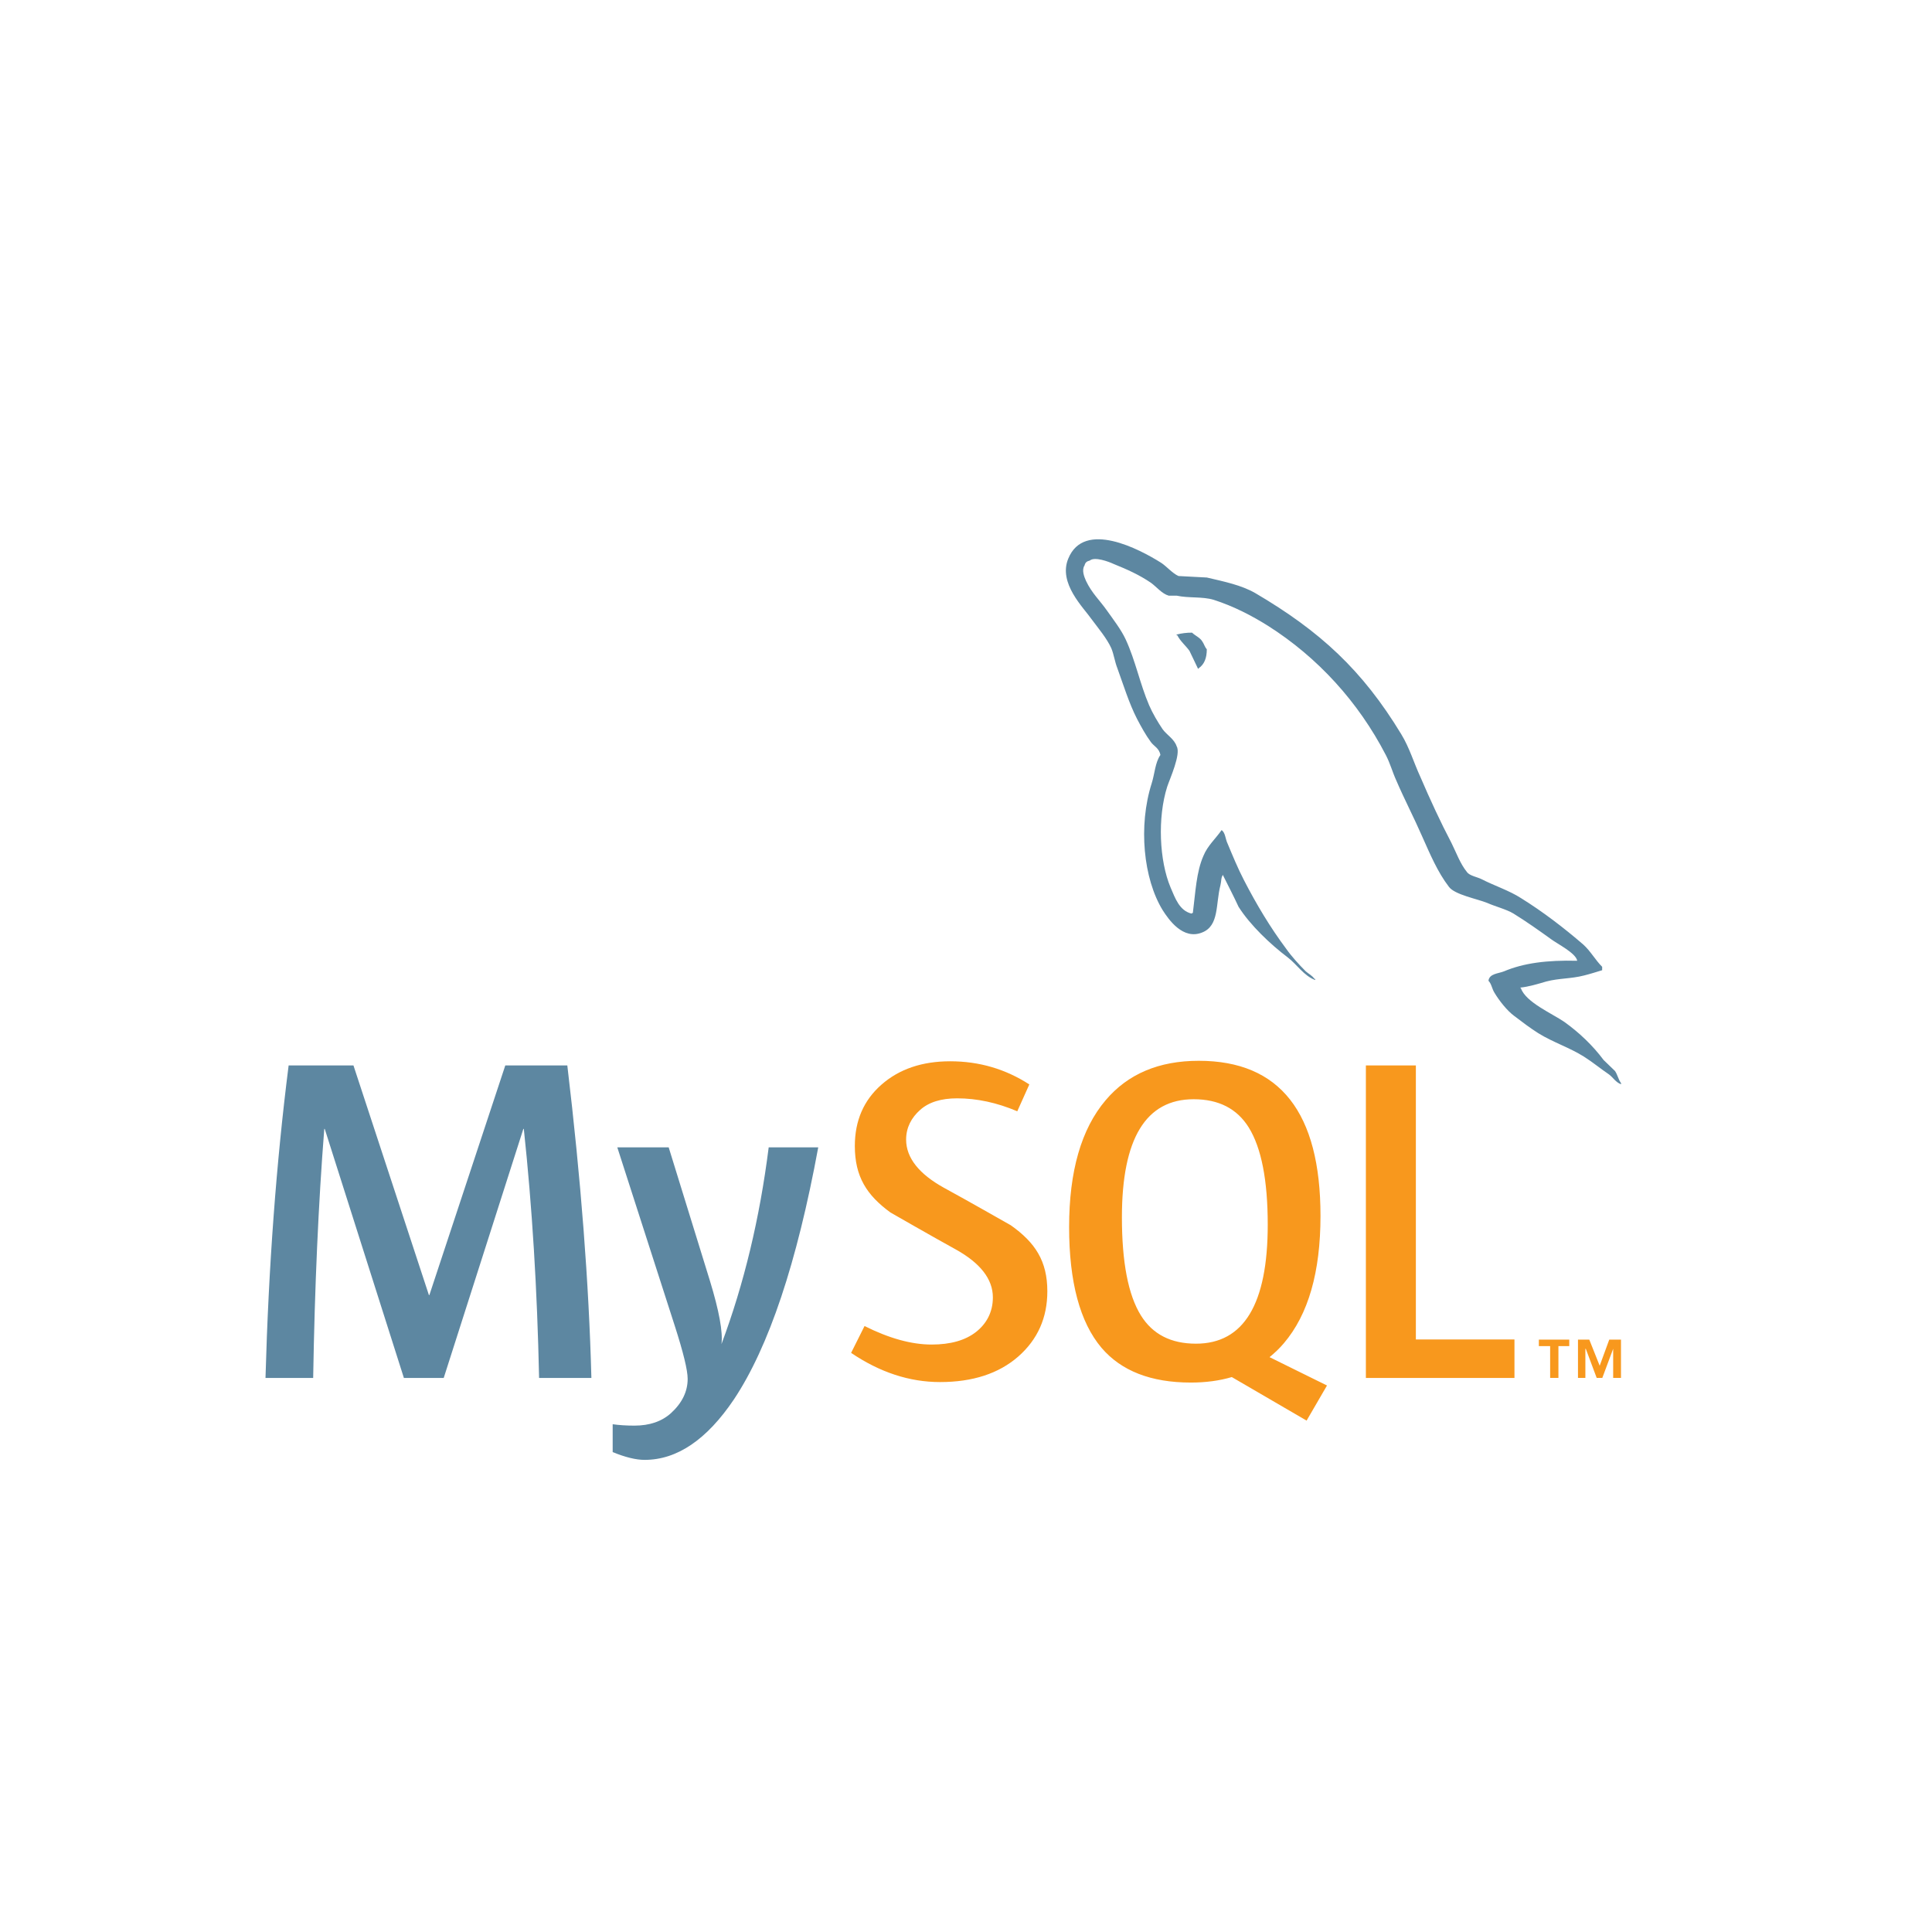
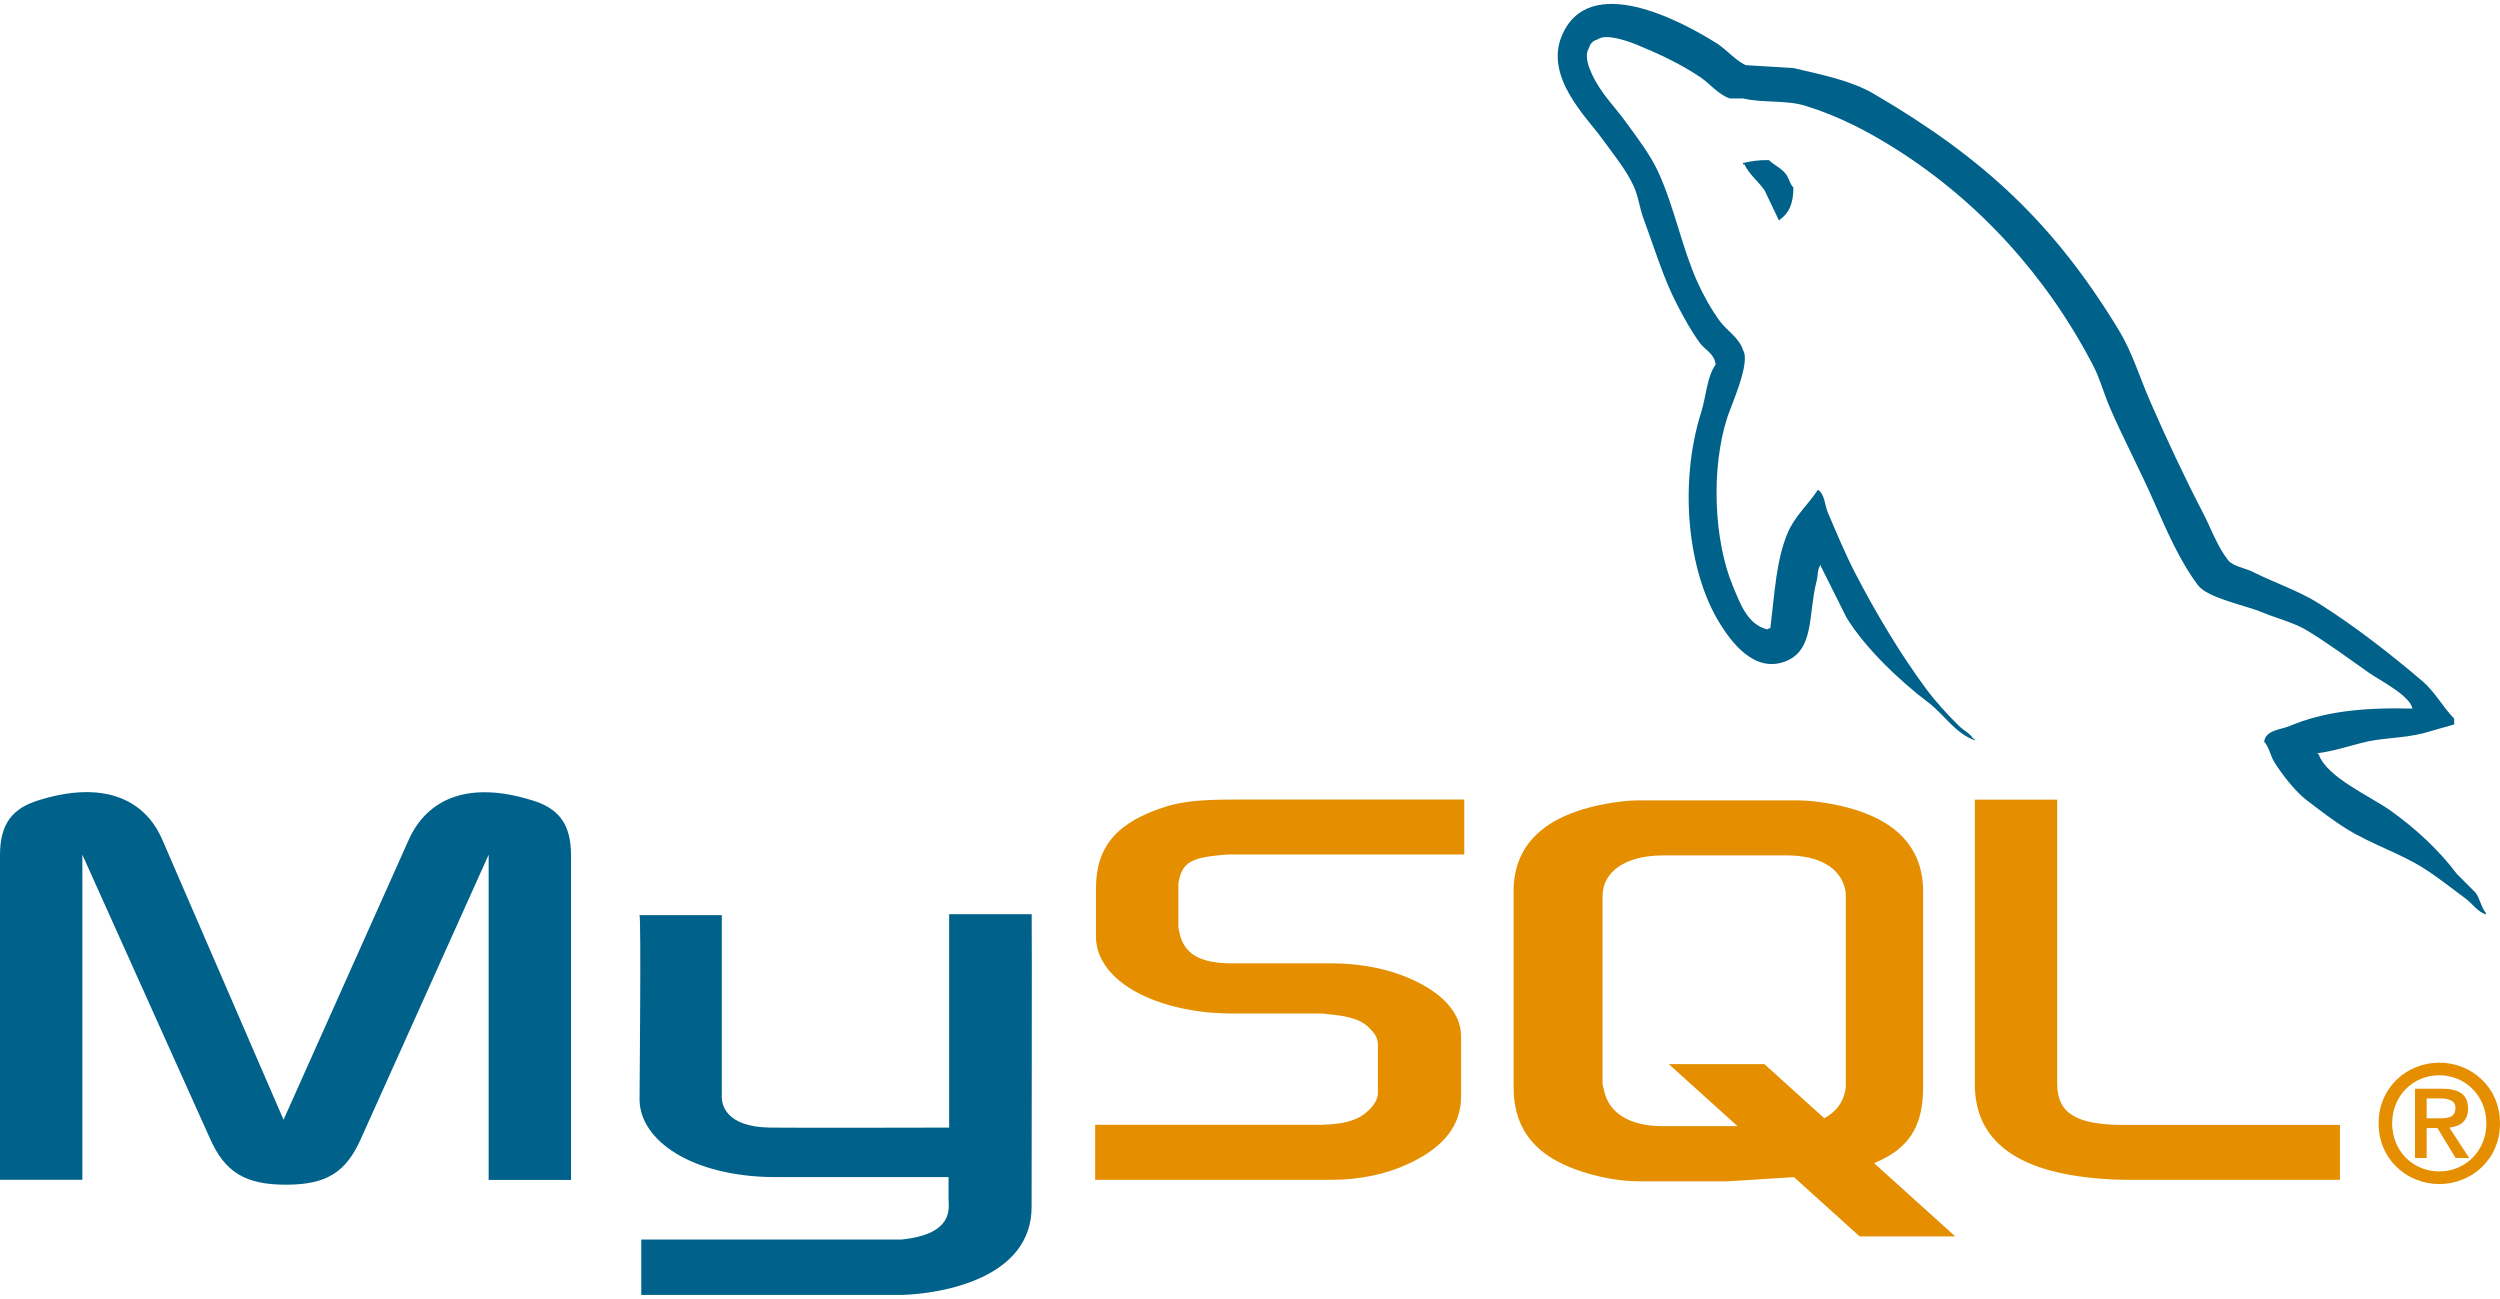
- <svg xmlns="http://www.w3.org/2000/svg" width="100px" height="100px" viewBox="-18.458 6.58 191.151 132.49">
-   <path d="M-18.458 6.58h191.151v132.49H-18.458V6.58z" fill="none" />
-   <path d="M40.054 113.583h-5.175c-.183-8.735-.687-16.947-1.511-24.642h-.046l-7.879 24.642h-3.94l-7.832-24.642h-.045c-.581 7.388-.947 15.602-1.099 24.642H7.81c.304-10.993 1.068-21.299 2.289-30.919h6.414l7.465 22.719h.046l7.511-22.719h6.137c1.344 11.268 2.138 21.575 2.382 30.919M62.497 90.771c-2.107 11.434-4.887 19.742-8.337 24.928-2.688 3.992-5.633 5.99-8.84 5.99-.855 0-1.91-.258-3.16-.77v-2.757c.611.088 1.328.138 2.152.138 1.498 0 2.702-.412 3.62-1.238 1.098-1.006 1.647-2.137 1.647-3.388 0-.858-.428-2.612-1.282-5.268L42.618 90.77h5.084l4.076 13.19c.916 2.995 1.298 5.086 1.145 6.277 2.229-5.953 3.786-12.444 4.673-19.468h4.901v.002z" fill="#5d87a1" />
-   <path d="M131.382 113.583h-14.7V82.664h4.945v27.113h9.755v3.806zM112.834 114.33l-5.684-2.805c.504-.414.986-.862 1.42-1.381 2.416-2.838 3.621-7.035 3.621-12.594 0-10.229-4.014-15.346-12.045-15.346-3.938 0-7.01 1.298-9.207 3.895-2.414 2.84-3.619 7.022-3.619 12.551 0 5.435 1.068 9.422 3.205 11.951 1.955 2.291 4.902 3.438 8.843 3.438 1.47 0 2.819-.18 4.048-.543l7.4 4.308 2.018-3.474zm-18.413-6.934c-1.252-2.014-1.878-5.248-1.878-9.707 0-7.785 2.365-11.682 7.1-11.682 2.475 0 4.289.932 5.449 2.792 1.25 2.017 1.879 5.222 1.879 9.619 0 7.849-2.367 11.774-7.099 11.774-2.476.001-4.29-.928-5.451-2.796M85.165 105.013c0 2.622-.962 4.773-2.884 6.458-1.924 1.678-4.504 2.519-7.737 2.519-3.024 0-5.956-.966-8.794-2.888l1.329-2.655c2.442 1.223 4.653 1.831 6.638 1.831 1.863 0 3.319-.413 4.375-1.232 1.055-.822 1.684-1.975 1.684-3.433 0-1.837-1.281-3.407-3.631-4.722-2.167-1.19-6.501-3.678-6.501-3.678-2.349-1.712-3.525-3.55-3.525-6.578 0-2.506.877-4.529 2.632-6.068 1.757-1.545 4.024-2.315 6.803-2.315 2.87 0 5.479.769 7.829 2.291l-1.192 2.656c-2.01-.854-3.994-1.281-5.951-1.281-1.585 0-2.809.381-3.66 1.146-.858.762-1.387 1.737-1.387 2.933 0 1.828 1.308 3.418 3.722 4.759 2.196 1.192 6.638 3.723 6.638 3.723 2.409 1.709 3.612 3.53 3.612 6.534" fill="#f8981d" />
-   <path d="M137.59 72.308c-2.99-.076-5.305.225-7.248 1.047-.561.224-1.453.224-1.531.933.303.3.338.784.601 1.198.448.747 1.229 1.752 1.942 2.276.783.6 1.569 1.194 2.393 1.717 1.453.899 3.1 1.422 4.516 2.318.825.521 1.645 1.195 2.471 1.756.406.299.666.784 1.193.971v-.114c-.264-.336-.339-.822-.598-1.196l-1.122-1.082c-1.084-1.456-2.431-2.727-3.884-3.771-1.196-.824-3.812-1.944-4.297-3.322l-.076-.076c.822-.077 1.797-.375 2.578-.604 1.271-.335 2.43-.259 3.734-.594.6-.15 1.195-.338 1.797-.523v-.337c-.676-.673-1.158-1.567-1.869-2.203-1.902-1.643-3.998-3.25-6.164-4.595-1.16-.749-2.652-1.231-3.887-1.868-.445-.225-1.195-.336-1.457-.71-.67-.822-1.047-1.904-1.533-2.877-1.08-2.053-2.129-4.331-3.061-6.502-.674-1.456-1.084-2.91-1.906-4.257-3.85-6.35-8.031-10.196-14.457-13.971-1.381-.786-3.024-1.121-4.779-1.533l-2.803-.148c-.598-.262-1.197-.973-1.719-1.309-2.132-1.344-7.621-4.257-9.189-.411-1.01 2.431 1.494 4.821 2.354 6.054.635.856 1.458 1.83 1.902 2.802.263.635.337 1.309.6 1.98.598 1.644 1.157 3.473 1.943 5.007.41.782.857 1.604 1.381 2.312.3.414.822.597.936 1.272-.521.744-.562 1.867-.861 2.801-1.344 4.221-.819 9.45 1.086 12.552.596.934 2.018 2.99 3.92 2.202 1.684-.672 1.311-2.801 1.795-4.668.111-.451.038-.747.262-1.043v.073c.521 1.045 1.047 2.052 1.53 3.1 1.159 1.829 3.177 3.735 4.858 5.002.895.676 1.604 1.832 2.725 2.245V74.1h-.074c-.227-.335-.559-.485-.857-.745-.674-.673-1.42-1.495-1.943-2.241-1.566-2.093-2.952-4.41-4.182-6.801-.602-1.16-1.121-2.428-1.606-3.586-.226-.447-.226-1.121-.601-1.346-.562.821-1.381 1.532-1.791 2.538-.711 1.609-.785 3.588-1.049 5.646l-.147.072c-1.19-.299-1.604-1.53-2.056-2.575-1.119-2.654-1.307-6.914-.336-9.976.26-.783 1.385-3.249.936-3.995-.225-.715-.973-1.122-1.383-1.685-.482-.708-1.01-1.604-1.346-2.39-.896-2.091-1.347-4.408-2.312-6.498-.451-.974-1.234-1.982-1.868-2.879-.712-1.008-1.495-1.718-2.058-2.913-.186-.411-.447-1.083-.148-1.53.073-.3.225-.412.523-.487.484-.409 1.867.111 2.352.336 1.385.56 2.543 1.083 3.699 1.867.523.375 1.084 1.085 1.755 1.272h.786c1.193.26 2.538.072 3.661.41 1.979.636 3.772 1.569 5.38 2.576 4.893 3.103 8.928 7.512 11.652 12.778.447.858.637 1.644 1.045 2.539.787 1.832 1.76 3.7 2.541 5.493.785 1.755 1.533 3.547 2.654 5.005.559.784 2.805 1.195 3.812 1.606.745.335 1.905.633 2.577 1.044 1.271.783 2.537 1.682 3.732 2.543.595.448 2.465 1.382 2.576 2.13M99.484 39.844a5.82 5.82 0 0 0-1.529.188v.075h.072c.301.597.824 1.011 1.197 1.532.301.599.562 1.193.857 1.791l.072-.074c.527-.373.789-.971.789-1.868-.227-.264-.262-.522-.451-.784-.22-.374-.705-.56-1.007-.86" fill="#5d87a1" />
-   <path d="M141.148 113.578h.774v-3.788h-1.161l-.947 2.585-1.029-2.585h-1.118v3.788h.731v-2.882h.041l1.078 2.882h.557l1.074-2.882v2.882zm-6.235 0h.819v-3.146h1.072v-.643h-3.008v.643h1.115l.002 3.146z" fill="#f8981d" />
+ <svg xmlns="http://www.w3.org/2000/svg" width="256" height="133" viewBox="0 0 204.8 105.765">
+   <path d="M0 96.334h6.747V69.7l10.445 23.227c1.232 2.8 2.92 3.806 6.228 3.806s4.93-.995 6.164-3.806L40.03 69.7v26.644h6.748v-26.6c0-2.595-1.04-3.85-3.18-4.498-5.125-1.6-8.564-.216-10.12 3.244l-10.25 22.923L13.3 68.48c-1.492-3.46-4.995-4.844-10.12-3.244C1.038 65.885 0 67.14 0 69.734v26.6zm52.386-21.686h6.745v14.68c-.063.798.256 2.67 3.952 2.727 1.886.03 14.554 0 14.672 0v-17.48h6.76c.03 0-.007 23.834-.006 23.936.037 5.878-7.294 7.155-10.672 7.254H52.533v-4.54l21.342-.001c4.342-.46 3.83-2.617 3.83-3.344v-1.77h-14.34c-6.672-.06-10.92-2.973-10.973-6.323-.005-.3.144-14.995-.004-15.14z" fill="#00618a" />
+   <path d="M89.716 96.334h19.398c2.27 0 4.477-.475 6.23-1.298 2.92-1.34 4.347-3.157 4.347-5.536v-4.93c0-1.947-1.622-3.763-4.8-4.974-1.687-.65-3.763-.995-5.774-.995h-8.175c-2.724 0-4.022-.822-4.346-2.638-.065-.216-.065-.4-.065-.606v-3.07c0-.173 0-.347.065-.563.324-1.384 1.038-1.774 3.438-2 .195 0 .454-.044.65-.044h19.268v-4.497h-18.944c-2.725 0-4.152.173-5.45.562C91.532 67 89.78 69 89.78 72.46v3.936c0 3.028 3.44 5.623 9.212 6.228.65.043 1.298.086 1.946.086h7.007c.26 0 .52 0 .714.044 2.14.173 3.05.562 3.698 1.34.4.4.52.78.52 1.2v3.936c0 .476-.324 1.082-.973 1.6-.584.52-1.557.865-2.855.952-.26 0-.454.043-.713.043h-18.62v4.498zm72.064-7.828c0 4.628 3.438 7.223 10.38 7.742a29.45 29.45 0 0 0 1.946.086h17.582v-4.498h-17.712c-3.957 0-5.45-.995-5.45-3.374v-23.27h-6.747v23.312zm-37.785.234V72.705c0-4.074 2.86-6.545 8.516-7.325a12.94 12.94 0 0 1 1.821-.13h12.807a13.87 13.87 0 0 1 1.886.13c5.656.78 8.516 3.25 8.516 7.325V88.74c0 3.305-1.215 5.074-4.015 6.227l6.646 6h-7.834l-5.377-4.854-5.413.343h-7.216c-1.235 0-2.535-.174-3.966-.564-4.3-1.17-6.37-3.424-6.37-7.152zm7.283-.4c0 .217.065.433.13.694.4 1.864 2.145 2.904 4.8 2.904h6.13l-5.63-5.083h7.834l4.9 4.433c.905-.482 1.5-1.22 1.7-2.167.065-.216.065-.433.065-.65V73.096c0-.173 0-.4-.065-.607-.4-1.733-2.146-2.73-4.746-2.73H136.22c-3 0-4.94 1.3-4.94 3.337v15.256z" fill="#e48e00" />
+   <g fill="#00618a">
+     <path d="M197.624 57.73c-4.147-.112-7.316.273-10.024 1.415-.77.325-1.997.333-2.123 1.298.423.443.49 1.105.825 1.65.647 1.047 1.74 2.45 2.713 3.184 1.064.803 2.16 1.663 3.303 2.36 2.03 1.238 4.296 1.945 6.25 3.184 1.152.73 2.296 1.65 3.42 2.476.555.408.93 1.042 1.65 1.297v-.118c-.38-.483-.477-1.147-.825-1.65l-1.533-1.533c-1.5-2-3.402-3.737-5.425-5.19-1.613-1.158-5.224-2.722-5.897-4.6l-.118-.118c1.144-.13 2.483-.543 3.54-.825 1.773-.475 3.358-.353 5.19-.825l2.477-.708v-.472c-.926-.95-1.586-2.207-2.595-3.066-2.64-2.25-5.523-4.495-8.49-6.37-1.646-1.04-3.68-1.714-5.425-2.595-.587-.296-1.618-.45-2.005-.944-.916-1.168-1.415-2.65-2.122-4-1.48-2.85-2.934-5.964-4.246-8.963-.895-2.045-1.48-4.062-2.594-5.897-5.355-8.804-11.12-14.118-20.048-19.34-1.9-1.11-4.187-1.55-6.605-2.123l-3.892-.236c-.792-.33-1.616-1.3-2.36-1.77-2.958-1.87-10.545-5.933-12.736-.6-1.383 3.373 2.067 6.664 3.302 8.374.866 1.2 1.976 2.543 2.594 3.892.407.886.478 1.775.826 2.713.857 2.3 1.603 4.823 2.712 6.958.56 1.08 1.178 2.218 1.887 3.184.435.593 1.18.854 1.297 1.77-.728 1.02-.77 2.6-1.18 3.892-1.843 5.812-1.148 13.035 1.533 17.337.823 1.32 2.76 4.152 5.425 3.066 2.33-.95 1.8-3.89 2.477-6.486.15-.59.058-1.02.354-1.415v.118l2.123 4.245c1.57 2.53 4.36 5.175 6.722 6.96 1.225.925 2.2 2.525 3.774 3.066v-.118h-.118c-.307-.48-.787-.677-1.18-1.06-.923-.905-1.95-2.03-2.713-3.066-2.15-2.918-4.048-6.11-5.778-9.435-.826-1.587-1.545-3.338-2.24-4.953-.268-.623-.265-1.564-.825-1.887-.763 1.184-1.887 2.14-2.477 3.538-.944 2.234-1.066 4.958-1.415 7.784-.207.074-.115.023-.236.118-1.642-.396-2.22-2.087-2.83-3.538-1.544-3.67-1.83-9.576-.472-13.798.35-1.092 1.94-4.534 1.297-5.543-.307-1.007-1.32-1.6-1.887-2.36-.7-.95-1.402-2.204-1.887-3.302-1.264-2.86-1.854-6.07-3.184-8.963-.636-1.382-1.71-2.78-2.594-4-.978-1.36-2.073-2.364-2.83-4-.27-.585-.636-1.52-.236-2.123a.93.93 0 0 1 .708-.708c.684-.527 2.59.175 3.302.472 1.89.786 3.47 1.534 5.072 2.595.77.5 1.547 1.496 2.476 1.77h1.06c1.66.382 3.52.12 5.07.59 2.742.833 5.198 2.13 7.43 3.538 6.798 4.292 12.355 10.402 16.157 17.7.612 1.173.876 2.294 1.415 3.538 1.087 2.5 2.456 5.093 3.538 7.547 1.08 2.45 2.13 4.92 3.656 6.958.802 1.07 3.9 1.646 5.307 2.24.987.417 2.603.852 3.538 1.415 1.785 1.077 3.515 2.36 5.19 3.54.837.59 3.41 1.883 3.538 2.948z" />
+     <path d="M144.91 12.798c-.865-.016-1.476.094-2.123.236v.118h.118c.412.848 1.14 1.393 1.65 2.123l1.18 2.476.118-.118c.73-.515 1.065-1.338 1.06-2.595-.293-.308-.336-.694-.59-1.062-.337-.49-1-.768-1.415-1.18z" fill-rule="evenodd" />
+   </g>
+   <path d="M194.855 91.708c0 2.97 2.347 4.972 4.972 4.972s4.972-2.002 4.972-4.972-2.347-4.972-4.972-4.972-4.972 2.002-4.972 4.972zm8.83 0c0 2.254-1.723 3.938-3.86 3.938-2.16 0-3.86-1.684-3.86-3.938s1.698-3.938 3.86-3.938c2.135 0 3.86 1.684 3.86 3.938zm-2.52 2.838h1.113l-1.63-2.492c.875-.093 1.537-.518 1.537-1.552 0-1.154-.73-1.63-2.134-1.63h-2.215v5.675h.955v-2.453h.888l1.485 2.453zm-2.374-3.25v-1.63h1.1c.57 0 1.26.106 1.26.77 0 .795-.623.862-1.34.862h-1.02z" fill="#e48e00" fill-rule="evenodd" />
</svg>
